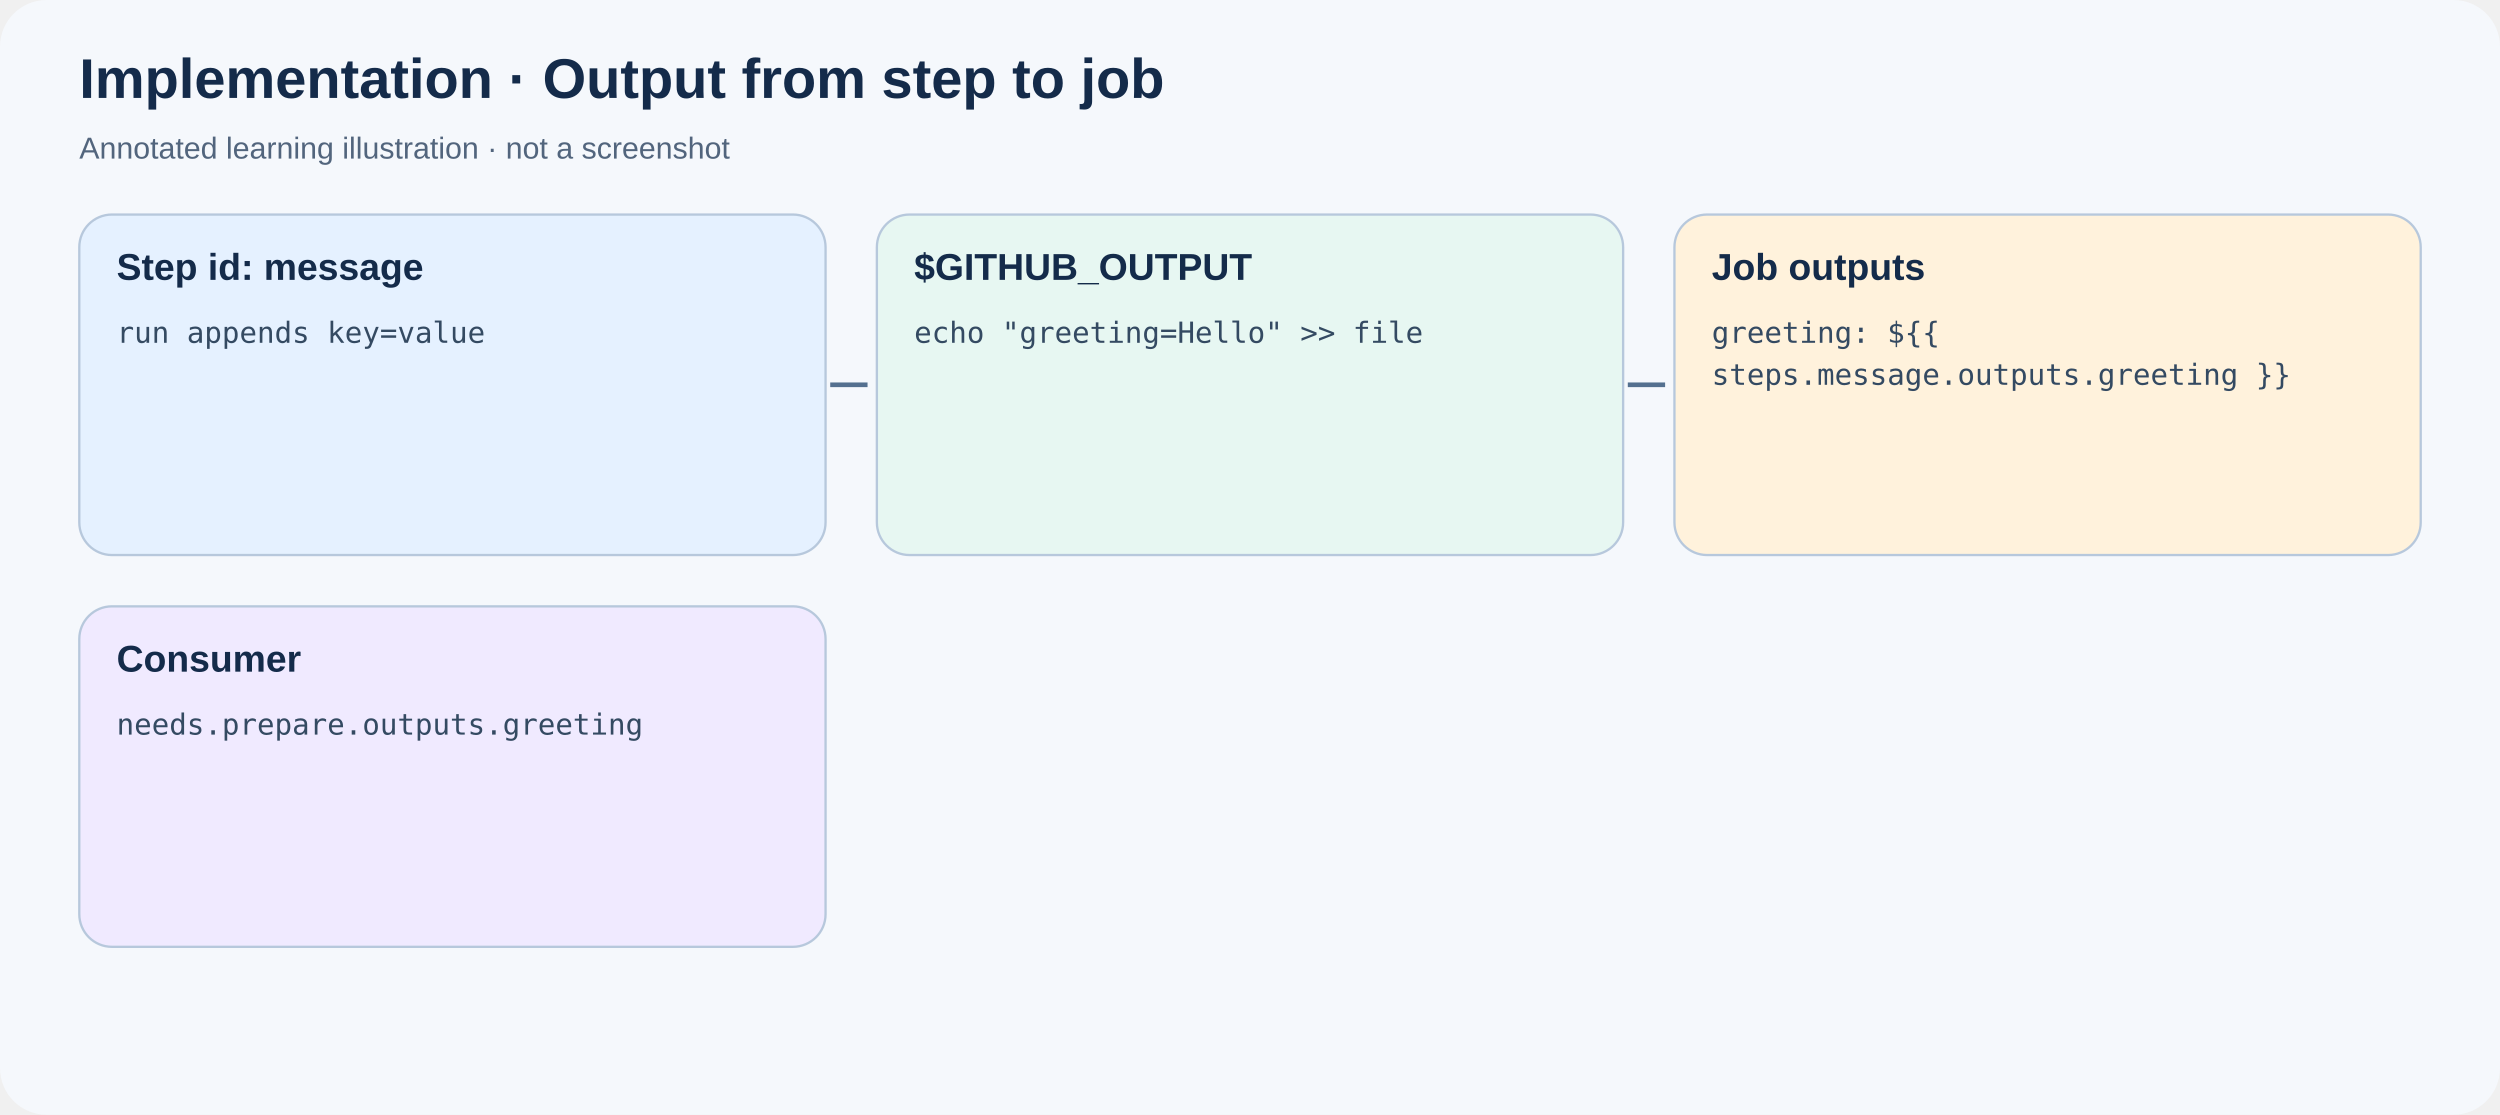
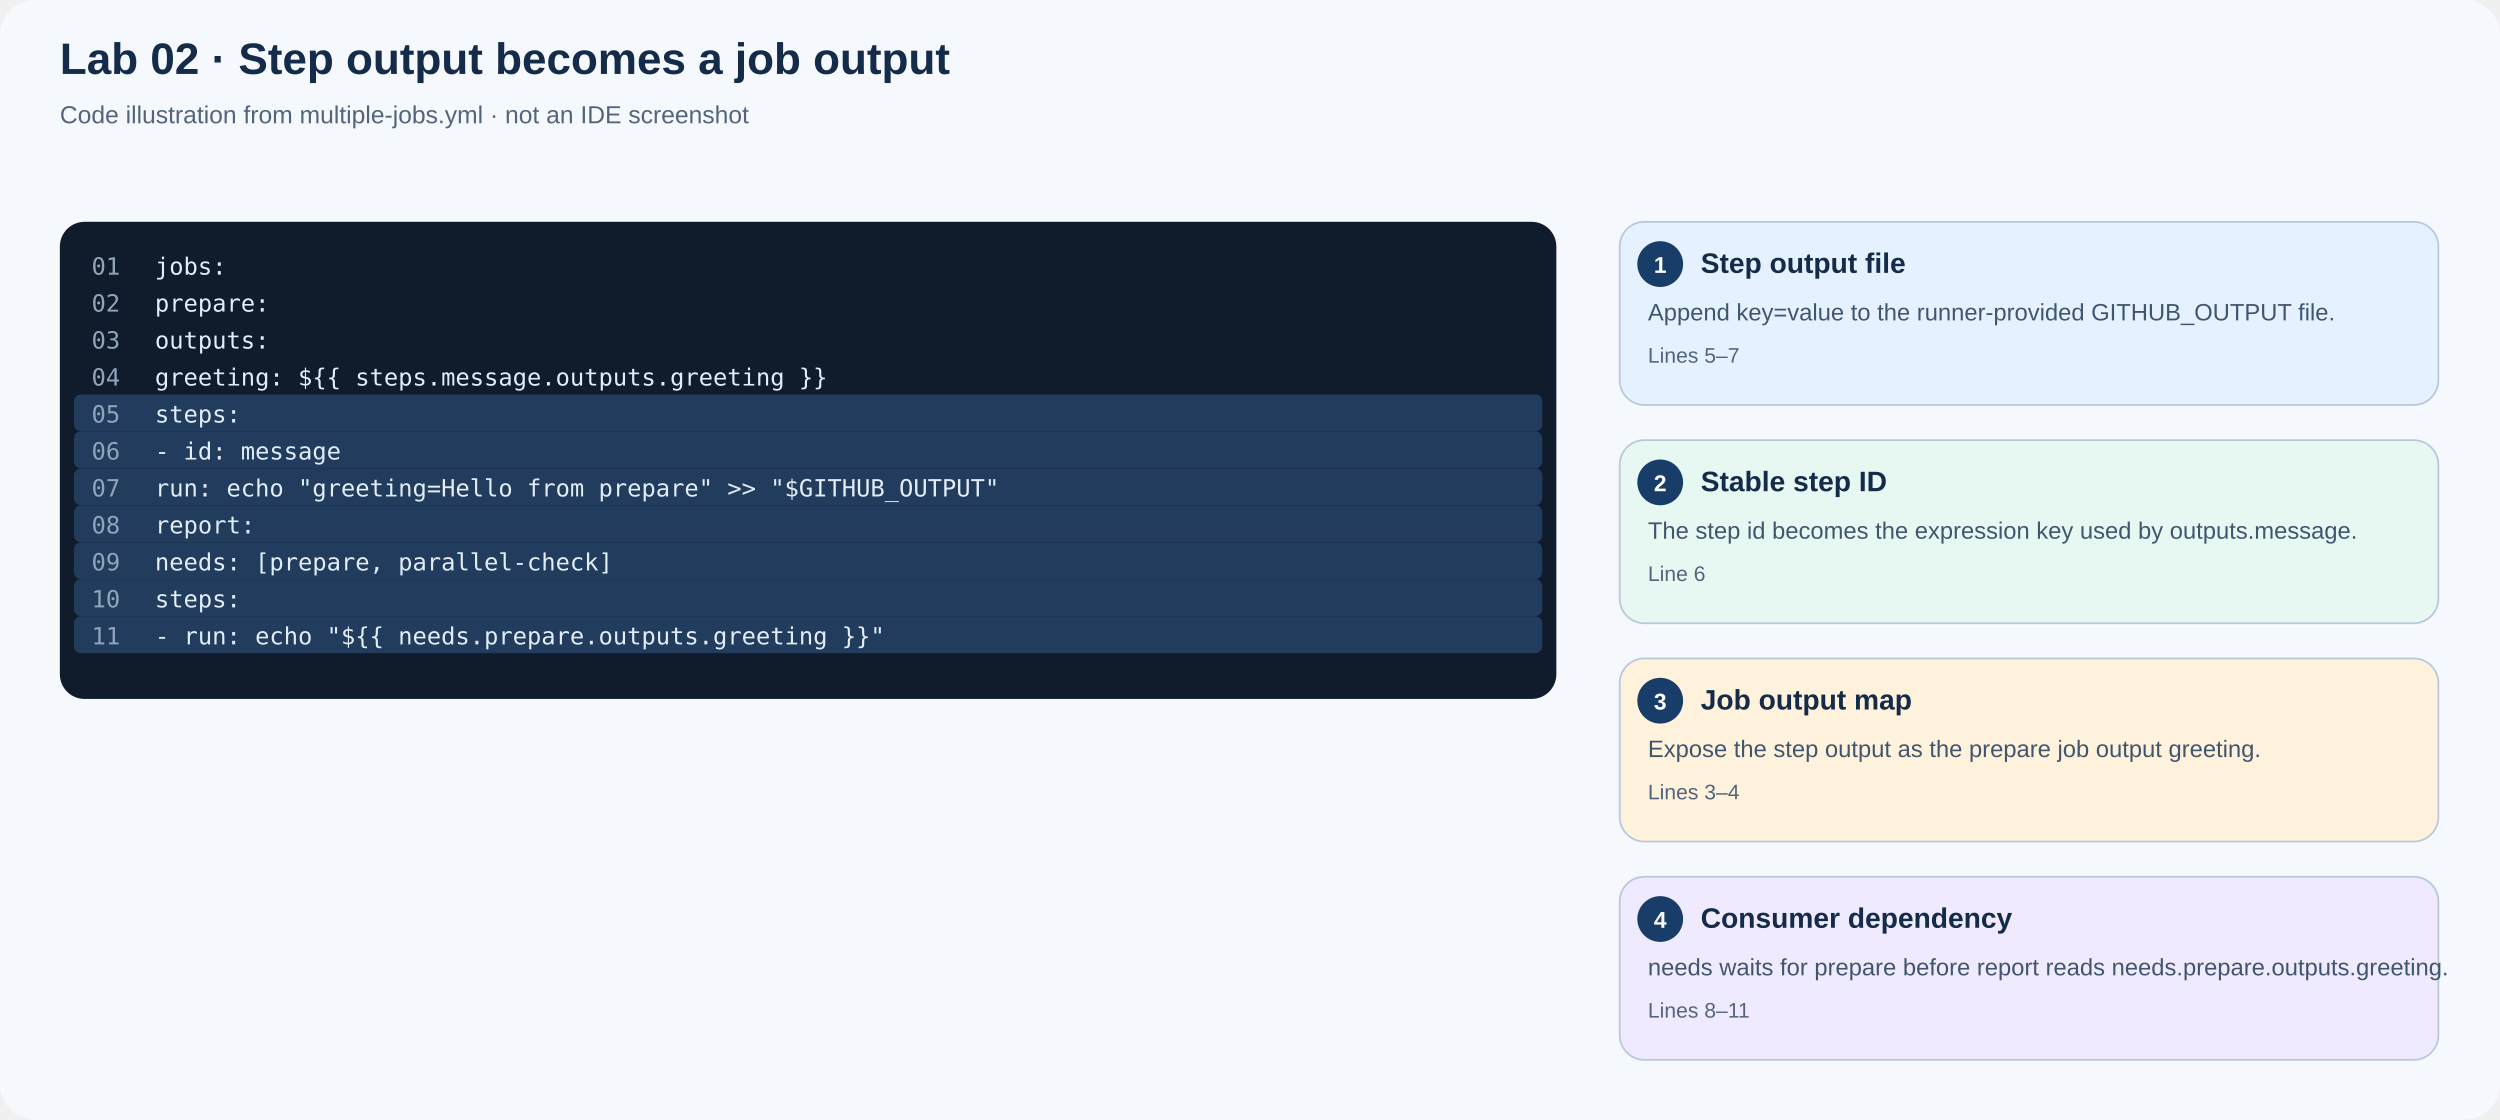
- <svg xmlns="http://www.w3.org/2000/svg" width="1072" height="478" viewBox="0 0 1072 478">
+ <svg xmlns="http://www.w3.org/2000/svg" width="1420" height="636" viewBox="0 0 1420 636">
  <rect width="100%" height="100%" rx="20" fill="#f5f8fc" />
-   <text x="34" y="42" font-family="Arial,sans-serif" font-size="24" font-weight="700" fill="#142b4a">Implementation · Output from step to job</text>
-   <text x="34" y="68" font-family="Arial,sans-serif" font-size="13" fill="#52657d">Annotated learning illustration · not a screenshot</text>
-   <rect x="34" y="92" width="320" height="146" rx="14" fill="#e5f1ff" stroke="#b7c8dc" />
-   <text x="50" y="120" font-family="Arial,sans-serif" font-size="16" font-weight="700" fill="#142b4a">Step id: message</text>
-   <text x="50" y="147" font-family="Menlo,Consolas,monospace" font-size="12.5" fill="#344a62">run appends key=value</text>
-   <path d="M356 165.0 L372 165.0" stroke="#54708f" stroke-width="2" />
-   <rect x="376" y="92" width="320" height="146" rx="14" fill="#e7f7f2" stroke="#b7c8dc" />
-   <text x="392" y="120" font-family="Arial,sans-serif" font-size="16" font-weight="700" fill="#142b4a">$GITHUB_OUTPUT</text>
-   <text x="392" y="147" font-family="Menlo,Consolas,monospace" font-size="12.5" fill="#344a62">echo "greeting=Hello" &gt;&gt; file</text>
-   <path d="M698 165.0 L714 165.0" stroke="#54708f" stroke-width="2" />
-   <rect x="718" y="92" width="320" height="146" rx="14" fill="#fff2dc" stroke="#b7c8dc" />
-   <text x="734" y="120" font-family="Arial,sans-serif" font-size="16" font-weight="700" fill="#142b4a">Job outputs</text>
-   <text x="734" y="147" font-family="Menlo,Consolas,monospace" font-size="12.5" fill="#344a62">greeting: ${{ </text>
-   <text x="734" y="165" font-family="Menlo,Consolas,monospace" font-size="12.5" fill="#344a62">steps.message.outputs.greeting }}</text>
-   <rect x="34" y="260" width="320" height="146" rx="14" fill="#f0eaff" stroke="#b7c8dc" />
-   <text x="50" y="288" font-family="Arial,sans-serif" font-size="16" font-weight="700" fill="#142b4a">Consumer</text>
-   <text x="50" y="315" font-family="Menlo,Consolas,monospace" font-size="12.5" fill="#344a62">needs.prepare.outputs.greeting</text>
+   <text x="34" y="42" font-family="Arial,sans-serif" font-size="25" font-weight="700" fill="#142b4a">Lab 02 · Step output becomes a job output</text>
+   <text x="34" y="70" font-family="Arial,sans-serif" font-size="14" fill="#52657d">Code illustration from multiple-jobs.yml · not an IDE screenshot</text>
+   <rect x="34" y="126" width="850" height="271" rx="14" fill="#101b2b" />
+   <text x="52" y="156" font-family="Menlo,Consolas,monospace" font-size="13.5" fill="#91a5ba">01</text>
+   <text x="88" y="156" font-family="Menlo,Consolas,monospace" font-size="13.5" fill="#e2edf8">jobs:</text>
+   <text x="52" y="177" font-family="Menlo,Consolas,monospace" font-size="13.5" fill="#91a5ba">02</text>
+   <text x="88" y="177" font-family="Menlo,Consolas,monospace" font-size="13.5" fill="#e2edf8">  prepare:</text>
+   <text x="52" y="198" font-family="Menlo,Consolas,monospace" font-size="13.5" fill="#91a5ba">03</text>
+   <text x="88" y="198" font-family="Menlo,Consolas,monospace" font-size="13.5" fill="#e2edf8">    outputs:</text>
+   <text x="52" y="219" font-family="Menlo,Consolas,monospace" font-size="13.5" fill="#91a5ba">04</text>
+   <text x="88" y="219" font-family="Menlo,Consolas,monospace" font-size="13.5" fill="#e2edf8">      greeting: ${{ steps.message.outputs.greeting }}</text>
+   <rect x="42" y="224" width="834" height="21" rx="4" fill="#213c5c" />
+   <text x="52" y="240" font-family="Menlo,Consolas,monospace" font-size="13.5" fill="#91a5ba">05</text>
+   <text x="88" y="240" font-family="Menlo,Consolas,monospace" font-size="13.5" fill="#e2edf8">    steps:</text>
+   <rect x="42" y="245" width="834" height="21" rx="4" fill="#213c5c" />
+   <text x="52" y="261" font-family="Menlo,Consolas,monospace" font-size="13.5" fill="#91a5ba">06</text>
+   <text x="88" y="261" font-family="Menlo,Consolas,monospace" font-size="13.5" fill="#e2edf8">      - id: message</text>
+   <rect x="42" y="266" width="834" height="21" rx="4" fill="#213c5c" />
+   <text x="52" y="282" font-family="Menlo,Consolas,monospace" font-size="13.5" fill="#91a5ba">07</text>
+   <text x="88" y="282" font-family="Menlo,Consolas,monospace" font-size="13.5" fill="#e2edf8">        run: echo "greeting=Hello from prepare" &gt;&gt; "$GITHUB_OUTPUT"</text>
+   <rect x="42" y="287" width="834" height="21" rx="4" fill="#213c5c" />
+   <text x="52" y="303" font-family="Menlo,Consolas,monospace" font-size="13.5" fill="#91a5ba">08</text>
+   <text x="88" y="303" font-family="Menlo,Consolas,monospace" font-size="13.5" fill="#e2edf8">  report:</text>
+   <rect x="42" y="308" width="834" height="21" rx="4" fill="#213c5c" />
+   <text x="52" y="324" font-family="Menlo,Consolas,monospace" font-size="13.5" fill="#91a5ba">09</text>
+   <text x="88" y="324" font-family="Menlo,Consolas,monospace" font-size="13.5" fill="#e2edf8">    needs: [prepare, parallel-check]</text>
+   <rect x="42" y="329" width="834" height="21" rx="4" fill="#213c5c" />
+   <text x="52" y="345" font-family="Menlo,Consolas,monospace" font-size="13.5" fill="#91a5ba">10</text>
+   <text x="88" y="345" font-family="Menlo,Consolas,monospace" font-size="13.5" fill="#e2edf8">    steps:</text>
+   <rect x="42" y="350" width="834" height="21" rx="4" fill="#213c5c" />
+   <text x="52" y="366" font-family="Menlo,Consolas,monospace" font-size="13.5" fill="#91a5ba">11</text>
+   <text x="88" y="366" font-family="Menlo,Consolas,monospace" font-size="13.5" fill="#e2edf8">      - run: echo "${{ needs.prepare.outputs.greeting }}"</text>
+   <rect x="920" y="126" width="465" height="104" rx="14" fill="#e5f1ff" stroke="#b7c8dc" />
+   <circle cx="943" cy="150" r="13" fill="#173d68" />
+   <text x="943" y="155" text-anchor="middle" font-family="Arial,sans-serif" font-size="13" font-weight="700" fill="white">1</text>
+   <text x="966" y="155" font-family="Arial,sans-serif" font-size="16" font-weight="700" fill="#142b4a">Step output file</text>
+   <text x="936" y="182" font-family="Arial,sans-serif" font-size="13.5" fill="#40566f">Append key=value to the runner-provided GITHUB_OUTPUT file.</text>
+   <text x="936" y="206" font-family="Arial,sans-serif" font-size="12" fill="#52657d">Lines 5–7</text>
+   <rect x="920" y="250" width="465" height="104" rx="14" fill="#e7f7f2" stroke="#b7c8dc" />
+   <circle cx="943" cy="274" r="13" fill="#173d68" />
+   <text x="943" y="279" text-anchor="middle" font-family="Arial,sans-serif" font-size="13" font-weight="700" fill="white">2</text>
+   <text x="966" y="279" font-family="Arial,sans-serif" font-size="16" font-weight="700" fill="#142b4a">Stable step ID</text>
+   <text x="936" y="306" font-family="Arial,sans-serif" font-size="13.5" fill="#40566f">The step id becomes the expression key used by outputs.message.</text>
+   <text x="936" y="330" font-family="Arial,sans-serif" font-size="12" fill="#52657d">Line 6</text>
+   <rect x="920" y="374" width="465" height="104" rx="14" fill="#fff2dc" stroke="#b7c8dc" />
+   <circle cx="943" cy="398" r="13" fill="#173d68" />
+   <text x="943" y="403" text-anchor="middle" font-family="Arial,sans-serif" font-size="13" font-weight="700" fill="white">3</text>
+   <text x="966" y="403" font-family="Arial,sans-serif" font-size="16" font-weight="700" fill="#142b4a">Job output map</text>
+   <text x="936" y="430" font-family="Arial,sans-serif" font-size="13.5" fill="#40566f">Expose the step output as the prepare job output greeting.</text>
+   <text x="936" y="454" font-family="Arial,sans-serif" font-size="12" fill="#52657d">Lines 3–4</text>
+   <rect x="920" y="498" width="465" height="104" rx="14" fill="#f0eaff" stroke="#b7c8dc" />
+   <circle cx="943" cy="522" r="13" fill="#173d68" />
+   <text x="943" y="527" text-anchor="middle" font-family="Arial,sans-serif" font-size="13" font-weight="700" fill="white">4</text>
+   <text x="966" y="527" font-family="Arial,sans-serif" font-size="16" font-weight="700" fill="#142b4a">Consumer dependency</text>
+   <text x="936" y="554" font-family="Arial,sans-serif" font-size="13.5" fill="#40566f">needs waits for prepare before report reads needs.prepare.outputs.greeting.</text>
+   <text x="936" y="578" font-family="Arial,sans-serif" font-size="12" fill="#52657d">Lines 8–11</text>
</svg>
